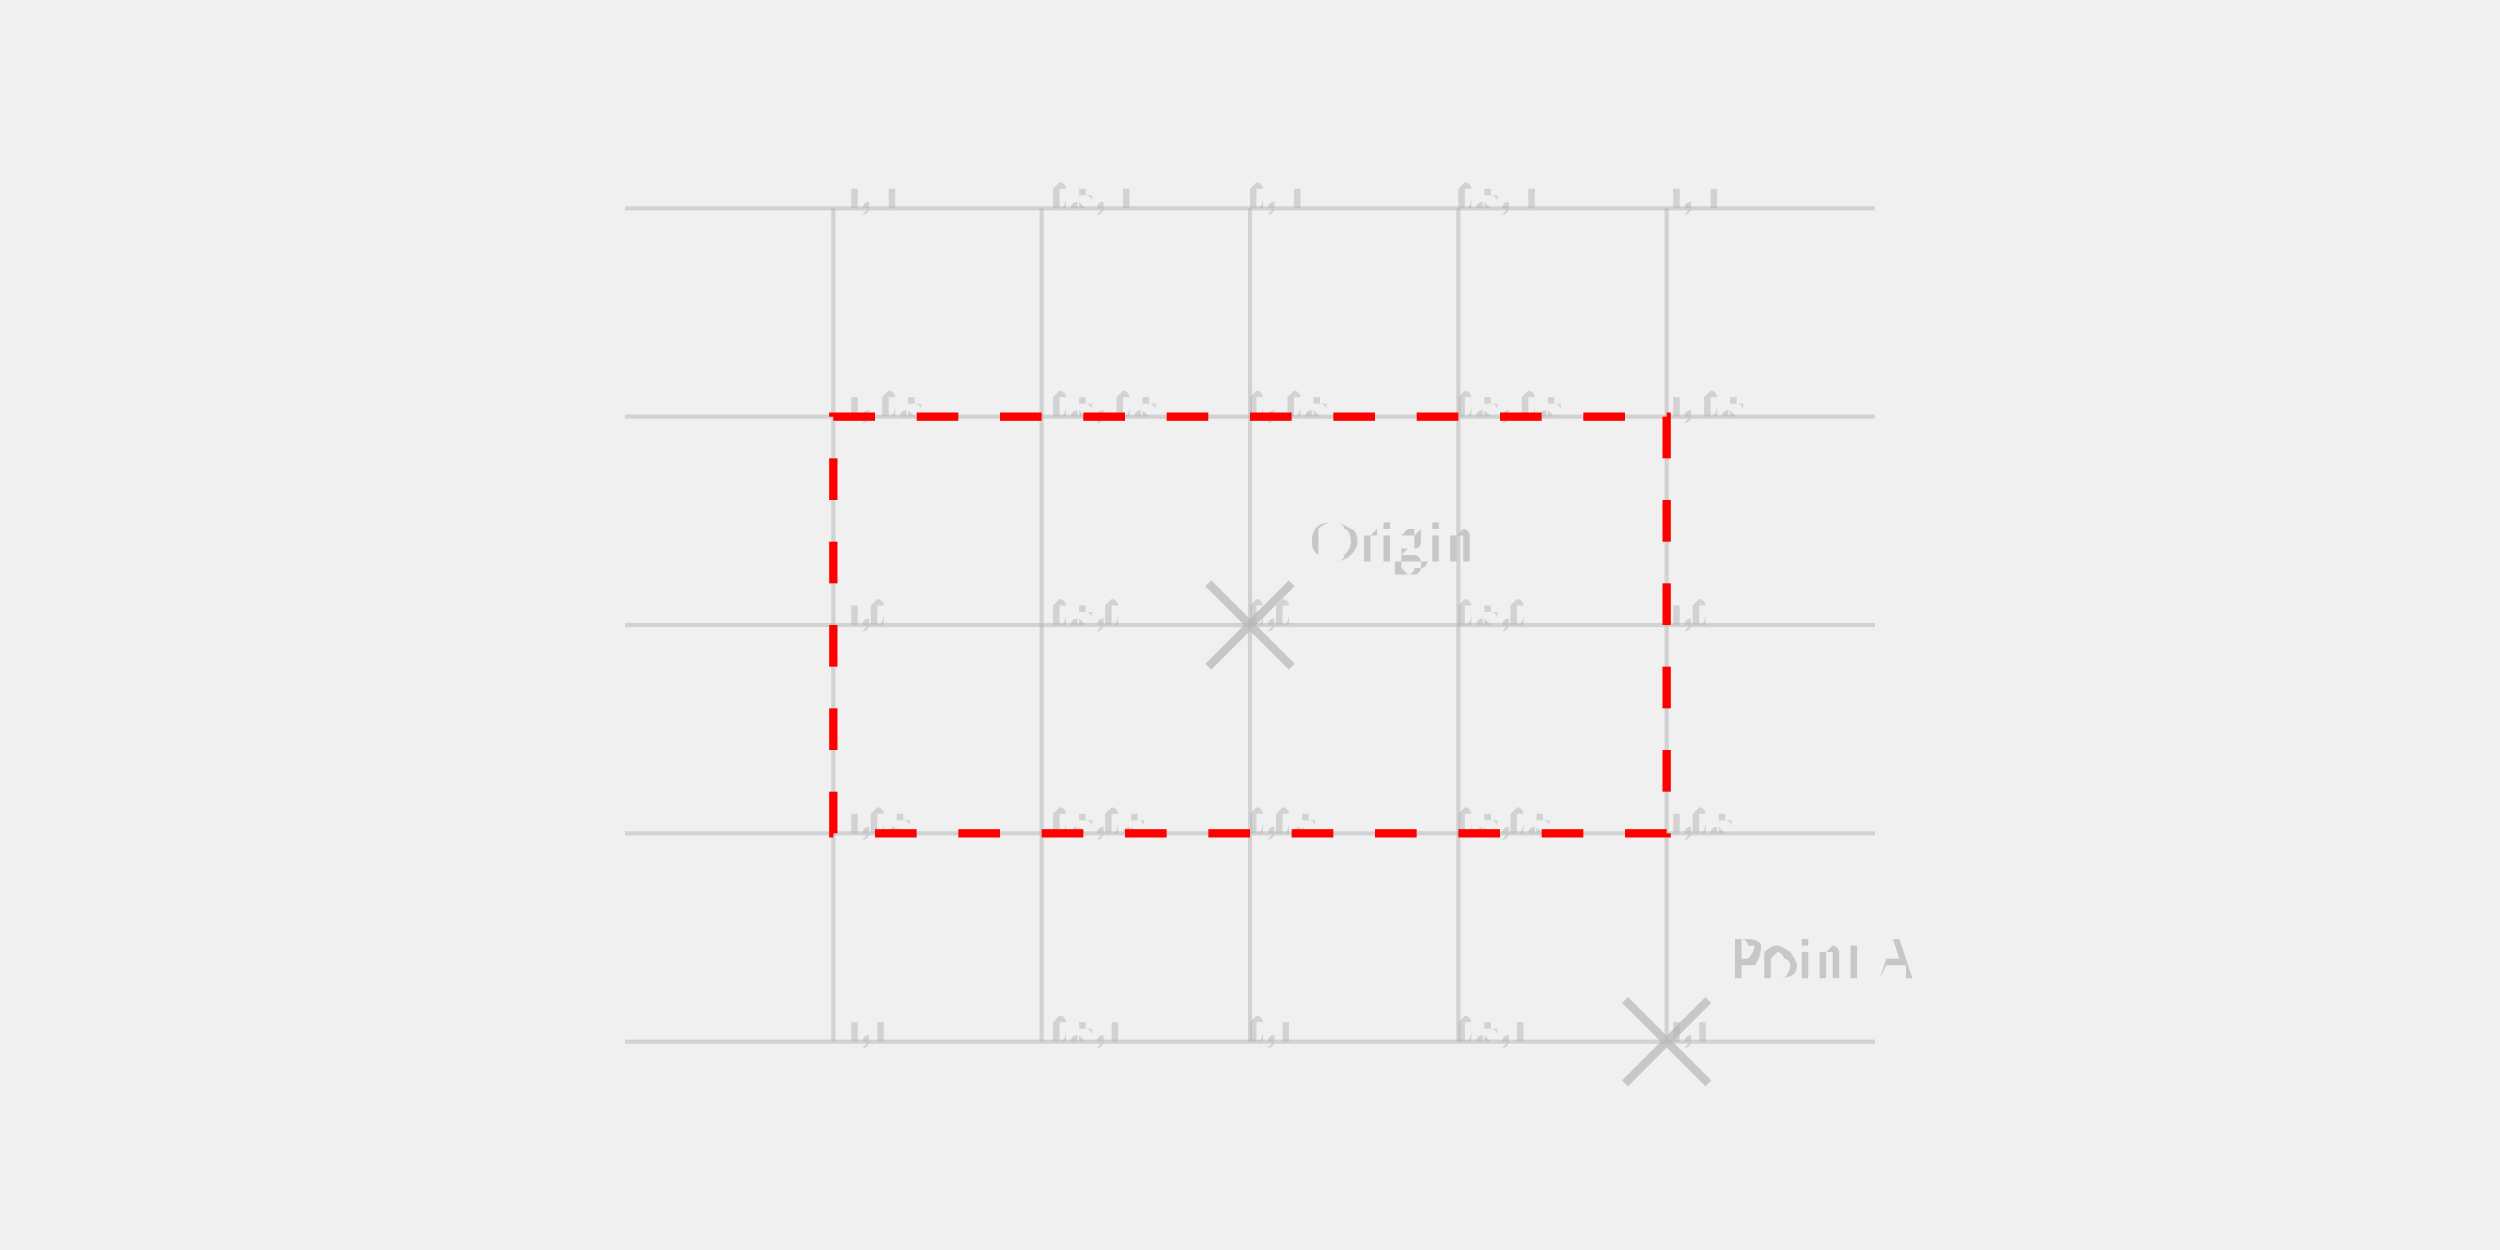
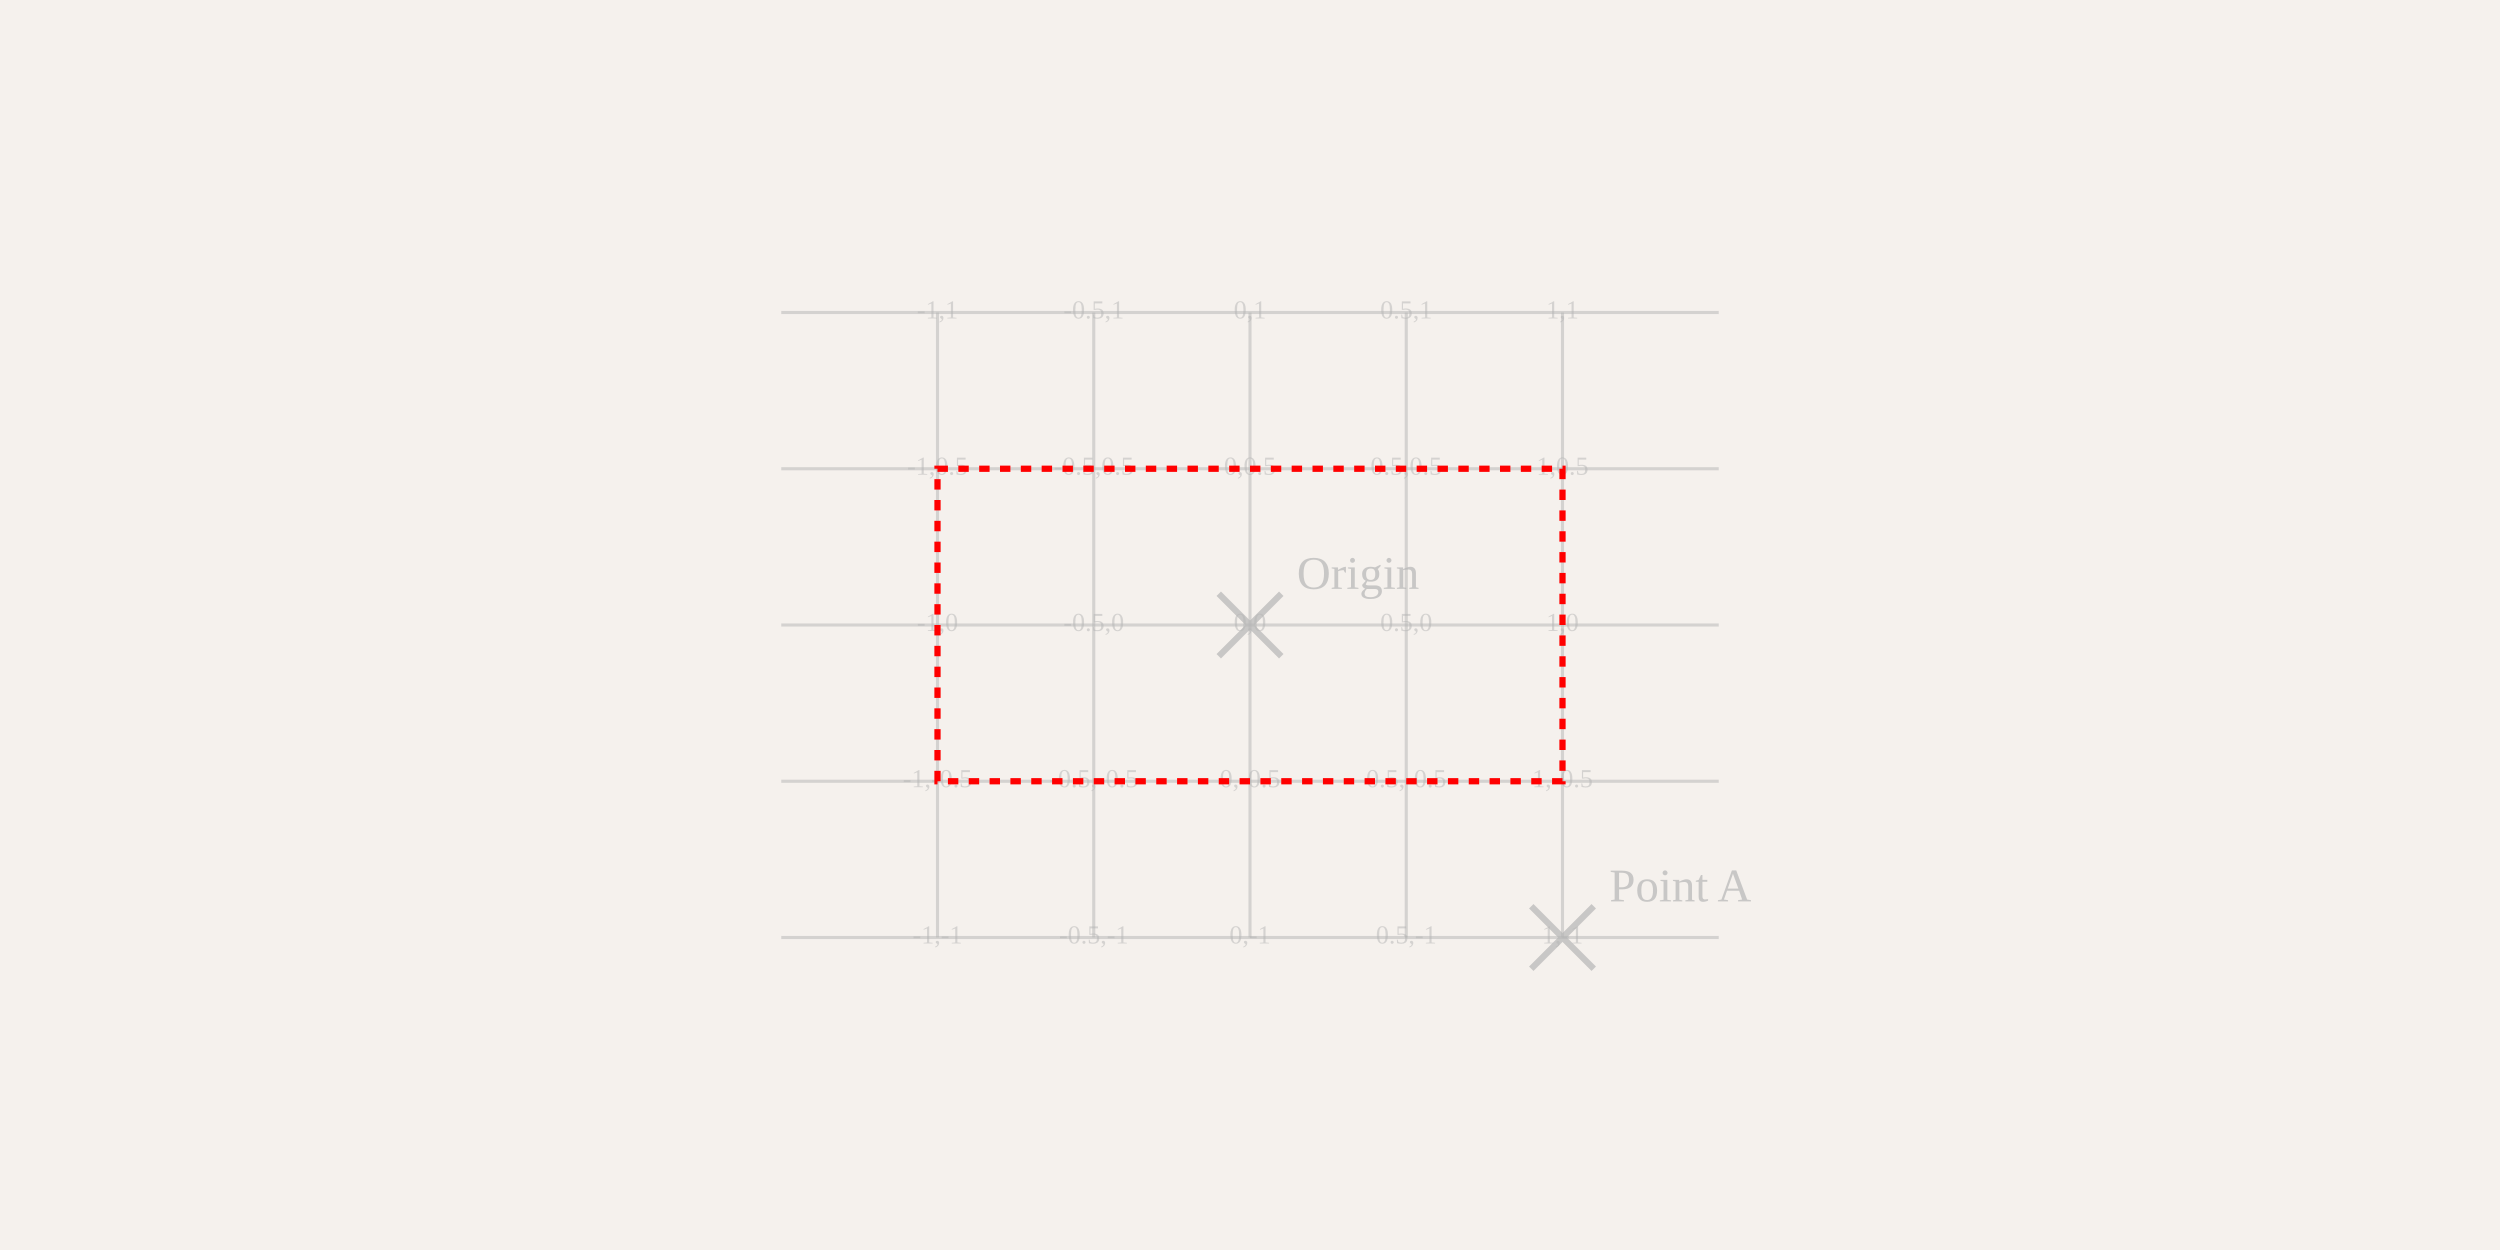
- <svg xmlns="http://www.w3.org/2000/svg" viewBox="-2 -1.5 4 3" width="1200" height="600" style="background-color: rgb(245, 241, 237)">
+ <svg xmlns="http://www.w3.org/2000/svg" width="1200" height="600" style="background-color: rgb(245, 241, 237)">
  <style>
-               .component { fill: none; stroke: rgb(132, 0, 0); stroke-width: 0.03; }
-               .chip { fill: rgb(255, 255, 194); stroke: rgb(132, 0, 0); stroke-width: 0.03; }
-               .component-pin { fill: none; stroke: rgb(132, 0, 0); stroke-width: 0.02; }
-               .trace { stroke: rgb(0, 150, 0); stroke-width: 0.02; fill: none; }
-               .text { font-family: Arial, sans-serif; font-size: 0.2px; fill: rgb(0, 150, 0); }
-               .pin-number { font-size: 0.15px; fill: rgb(169, 0, 0); }
+               .boundary { fill: rgb(245, 241, 237); }
+               .schematic-boundary { fill: none; stroke: #fff; stroke-width: 0.3; }
+               .component { fill: none; stroke: rgb(132, 0, 0); }
+               .chip { fill: rgb(255, 255, 194); stroke: rgb(132, 0, 0); }
+               .component-pin { fill: none; stroke: rgb(132, 0, 0); }
+               .trace { stroke: rgb(0, 150, 0); stroke-width: 3; fill: none; }
+               .text { font-family: Arial, sans-serif; font-size: 30px; fill: rgb(0, 150, 0); }
+               .pin-number { font-size: 22.5px; fill: rgb(169, 0, 0); }
              .port-label { fill: rgb(0, 100, 100); }
-               .component-name { font-size: 0.25px; fill: rgb(0, 100, 100); }
+               .component-name { font-size: 37.5px; fill: rgb(0, 100, 100); }
            </style>
+   <rect class="boundary" x="0" y="0" width="1200" height="600" />
  <g class="grid">
-     <line x1="-1" y1="-1" x2="-1" y2="1" stroke="rgb(181, 181, 181)" stroke-width="0.01" stroke-opacity="0.5" />
-     <line x1="-0.5" y1="-1" x2="-0.5" y2="1" stroke="rgb(181, 181, 181)" stroke-width="0.01" stroke-opacity="0.5" />
-     <line x1="0" y1="-1" x2="0" y2="1" stroke="rgb(181, 181, 181)" stroke-width="0.01" stroke-opacity="0.5" />
-     <line x1="0.5" y1="-1" x2="0.5" y2="1" stroke="rgb(181, 181, 181)" stroke-width="0.01" stroke-opacity="0.5" />
-     <line x1="1" y1="-1" x2="1" y2="1" stroke="rgb(181, 181, 181)" stroke-width="0.01" stroke-opacity="0.5" />
-     <line x1="-1.5" y1="-1" x2="1.5" y2="-1" stroke="rgb(181, 181, 181)" stroke-width="0.01" stroke-opacity="0.5" />
-     <line x1="-1.5" y1="-0.5" x2="1.5" y2="-0.5" stroke="rgb(181, 181, 181)" stroke-width="0.01" stroke-opacity="0.5" />
-     <line x1="-1.5" y1="0" x2="1.5" y2="0" stroke="rgb(181, 181, 181)" stroke-width="0.01" stroke-opacity="0.5" />
-     <line x1="-1.5" y1="0.5" x2="1.5" y2="0.5" stroke="rgb(181, 181, 181)" stroke-width="0.01" stroke-opacity="0.5" />
-     <line x1="-1.5" y1="1" x2="1.5" y2="1" stroke="rgb(181, 181, 181)" stroke-width="0.01" stroke-opacity="0.5" />
-     <text x="-1" y="-1" fill="rgb(181, 181, 181)" font-size="0.083" fill-opacity="0.5">-1,-1</text>
-     <text x="-1" y="-0.5" fill="rgb(181, 181, 181)" font-size="0.083" fill-opacity="0.5">-1,-0.5</text>
-     <text x="-1" y="0" fill="rgb(181, 181, 181)" font-size="0.083" fill-opacity="0.5">-1,0</text>
-     <text x="-1" y="0.5" fill="rgb(181, 181, 181)" font-size="0.083" fill-opacity="0.5">-1,0.5</text>
-     <text x="-1" y="1" fill="rgb(181, 181, 181)" font-size="0.083" fill-opacity="0.5">-1,1</text>
-     <text x="-0.5" y="-1" fill="rgb(181, 181, 181)" font-size="0.083" fill-opacity="0.5">-0.5,-1</text>
-     <text x="-0.5" y="-0.5" fill="rgb(181, 181, 181)" font-size="0.083" fill-opacity="0.5">-0.5,-0.5</text>
-     <text x="-0.5" y="0" fill="rgb(181, 181, 181)" font-size="0.083" fill-opacity="0.5">-0.5,0</text>
-     <text x="-0.5" y="0.5" fill="rgb(181, 181, 181)" font-size="0.083" fill-opacity="0.5">-0.5,0.5</text>
-     <text x="-0.5" y="1" fill="rgb(181, 181, 181)" font-size="0.083" fill-opacity="0.5">-0.5,1</text>
-     <text x="0" y="-1" fill="rgb(181, 181, 181)" font-size="0.083" fill-opacity="0.5">0,-1</text>
-     <text x="0" y="-0.5" fill="rgb(181, 181, 181)" font-size="0.083" fill-opacity="0.5">0,-0.5</text>
-     <text x="0" y="0" fill="rgb(181, 181, 181)" font-size="0.083" fill-opacity="0.5">0,0</text>
-     <text x="0" y="0.5" fill="rgb(181, 181, 181)" font-size="0.083" fill-opacity="0.5">0,0.5</text>
-     <text x="0" y="1" fill="rgb(181, 181, 181)" font-size="0.083" fill-opacity="0.5">0,1</text>
-     <text x="0.5" y="-1" fill="rgb(181, 181, 181)" font-size="0.083" fill-opacity="0.5">0.5,-1</text>
-     <text x="0.5" y="-0.5" fill="rgb(181, 181, 181)" font-size="0.083" fill-opacity="0.5">0.5,-0.5</text>
-     <text x="0.5" y="0" fill="rgb(181, 181, 181)" font-size="0.083" fill-opacity="0.5">0.5,0</text>
-     <text x="0.5" y="0.5" fill="rgb(181, 181, 181)" font-size="0.083" fill-opacity="0.5">0.5,0.5</text>
-     <text x="0.5" y="1" fill="rgb(181, 181, 181)" font-size="0.083" fill-opacity="0.5">0.5,1</text>
-     <text x="1" y="-1" fill="rgb(181, 181, 181)" font-size="0.083" fill-opacity="0.5">1,-1</text>
-     <text x="1" y="-0.5" fill="rgb(181, 181, 181)" font-size="0.083" fill-opacity="0.5">1,-0.5</text>
-     <text x="1" y="0" fill="rgb(181, 181, 181)" font-size="0.083" fill-opacity="0.5">1,0</text>
-     <text x="1" y="0.5" fill="rgb(181, 181, 181)" font-size="0.083" fill-opacity="0.5">1,0.5</text>
-     <text x="1" y="1" fill="rgb(181, 181, 181)" font-size="0.083" fill-opacity="0.5">1,1</text>
+     <line x1="450" y1="450" x2="450" y2="150" stroke="rgb(181, 181, 181)" stroke-width="1.5" stroke-opacity="0.5" />
+     <line x1="525" y1="450" x2="525" y2="150" stroke="rgb(181, 181, 181)" stroke-width="1.5" stroke-opacity="0.5" />
+     <line x1="600" y1="450" x2="600" y2="150" stroke="rgb(181, 181, 181)" stroke-width="1.5" stroke-opacity="0.5" />
+     <line x1="675" y1="450" x2="675" y2="150" stroke="rgb(181, 181, 181)" stroke-width="1.5" stroke-opacity="0.5" />
+     <line x1="750" y1="450" x2="750" y2="150" stroke="rgb(181, 181, 181)" stroke-width="1.5" stroke-opacity="0.5" />
+     <line x1="375" y1="450" x2="825" y2="450" stroke="rgb(181, 181, 181)" stroke-width="1.5" stroke-opacity="0.5" />
+     <line x1="375" y1="375" x2="825" y2="375" stroke="rgb(181, 181, 181)" stroke-width="1.5" stroke-opacity="0.5" />
+     <line x1="375" y1="300" x2="825" y2="300" stroke="rgb(181, 181, 181)" stroke-width="1.5" stroke-opacity="0.5" />
+     <line x1="375" y1="225" x2="825" y2="225" stroke="rgb(181, 181, 181)" stroke-width="1.5" stroke-opacity="0.5" />
+     <line x1="375" y1="150" x2="825" y2="150" stroke="rgb(181, 181, 181)" stroke-width="1.5" stroke-opacity="0.5" />
+     <text x="450" y="450" fill="rgb(181, 181, 181)" font-size="12.5" fill-opacity="0.5" text-anchor="middle" dominant-baseline="middle">-1,-1</text>
+     <text x="450" y="375" fill="rgb(181, 181, 181)" font-size="12.5" fill-opacity="0.5" text-anchor="middle" dominant-baseline="middle">-1,-0.5</text>
+     <text x="450" y="300" fill="rgb(181, 181, 181)" font-size="12.5" fill-opacity="0.5" text-anchor="middle" dominant-baseline="middle">-1,0</text>
+     <text x="450" y="225" fill="rgb(181, 181, 181)" font-size="12.5" fill-opacity="0.5" text-anchor="middle" dominant-baseline="middle">-1,0.5</text>
+     <text x="450" y="150" fill="rgb(181, 181, 181)" font-size="12.5" fill-opacity="0.5" text-anchor="middle" dominant-baseline="middle">-1,1</text>
+     <text x="525" y="450" fill="rgb(181, 181, 181)" font-size="12.5" fill-opacity="0.5" text-anchor="middle" dominant-baseline="middle">-0.5,-1</text>
+     <text x="525" y="375" fill="rgb(181, 181, 181)" font-size="12.5" fill-opacity="0.5" text-anchor="middle" dominant-baseline="middle">-0.5,-0.5</text>
+     <text x="525" y="300" fill="rgb(181, 181, 181)" font-size="12.5" fill-opacity="0.5" text-anchor="middle" dominant-baseline="middle">-0.5,0</text>
+     <text x="525" y="225" fill="rgb(181, 181, 181)" font-size="12.5" fill-opacity="0.5" text-anchor="middle" dominant-baseline="middle">-0.5,0.5</text>
+     <text x="525" y="150" fill="rgb(181, 181, 181)" font-size="12.5" fill-opacity="0.5" text-anchor="middle" dominant-baseline="middle">-0.5,1</text>
+     <text x="600" y="450" fill="rgb(181, 181, 181)" font-size="12.5" fill-opacity="0.5" text-anchor="middle" dominant-baseline="middle">0,-1</text>
+     <text x="600" y="375" fill="rgb(181, 181, 181)" font-size="12.5" fill-opacity="0.5" text-anchor="middle" dominant-baseline="middle">0,-0.5</text>
+     <text x="600" y="300" fill="rgb(181, 181, 181)" font-size="12.5" fill-opacity="0.5" text-anchor="middle" dominant-baseline="middle">0,0</text>
+     <text x="600" y="225" fill="rgb(181, 181, 181)" font-size="12.5" fill-opacity="0.5" text-anchor="middle" dominant-baseline="middle">0,0.5</text>
+     <text x="600" y="150" fill="rgb(181, 181, 181)" font-size="12.5" fill-opacity="0.5" text-anchor="middle" dominant-baseline="middle">0,1</text>
+     <text x="675" y="450" fill="rgb(181, 181, 181)" font-size="12.5" fill-opacity="0.5" text-anchor="middle" dominant-baseline="middle">0.5,-1</text>
+     <text x="675" y="375" fill="rgb(181, 181, 181)" font-size="12.5" fill-opacity="0.5" text-anchor="middle" dominant-baseline="middle">0.5,-0.5</text>
+     <text x="675" y="300" fill="rgb(181, 181, 181)" font-size="12.5" fill-opacity="0.5" text-anchor="middle" dominant-baseline="middle">0.5,0</text>
+     <text x="675" y="225" fill="rgb(181, 181, 181)" font-size="12.5" fill-opacity="0.5" text-anchor="middle" dominant-baseline="middle">0.5,0.5</text>
+     <text x="675" y="150" fill="rgb(181, 181, 181)" font-size="12.5" fill-opacity="0.5" text-anchor="middle" dominant-baseline="middle">0.5,1</text>
+     <text x="750" y="450" fill="rgb(181, 181, 181)" font-size="12.5" fill-opacity="0.5" text-anchor="middle" dominant-baseline="middle">1,-1</text>
+     <text x="750" y="375" fill="rgb(181, 181, 181)" font-size="12.5" fill-opacity="0.5" text-anchor="middle" dominant-baseline="middle">1,-0.5</text>
+     <text x="750" y="300" fill="rgb(181, 181, 181)" font-size="12.5" fill-opacity="0.5" text-anchor="middle" dominant-baseline="middle">1,0</text>
+     <text x="750" y="225" fill="rgb(181, 181, 181)" font-size="12.5" fill-opacity="0.5" text-anchor="middle" dominant-baseline="middle">1,0.5</text>
+     <text x="750" y="150" fill="rgb(181, 181, 181)" font-size="12.5" fill-opacity="0.5" text-anchor="middle" dominant-baseline="middle">1,1</text>
  </g>
  <g class="labeled-points">
-     <path d="M-0.1,-0.1 L0.1,0.1 M-0.1,0.1 L0.1,-0.1" stroke="rgb(181, 181, 181)" stroke-width="0.02" stroke-opacity="0.7" />
-     <text x="0.15" y="-0.15" fill="rgb(181, 181, 181)" font-size="0.15" fill-opacity="0.7">Origin</text>
-     <path d="M0.9,0.9 L1.1,1.1 M0.9,1.1 L1.1,0.9" stroke="rgb(181, 181, 181)" stroke-width="0.02" stroke-opacity="0.7" />
-     <text x="1.15" y="0.85" fill="rgb(181, 181, 181)" font-size="0.15" fill-opacity="0.7">Point A</text>
+     <path d="M585,285 L615,315 M585,315 L615,285" stroke="rgb(181, 181, 181)" stroke-width="3" stroke-opacity="0.7" />
+     <text x="622.5" y="277.5" fill="rgb(181, 181, 181)" font-size="22.5" fill-opacity="0.7" text-anchor="start" dominant-baseline="middle">Origin</text>
+     <path d="M735,435 L765,465 M735,465 L765,435" stroke="rgb(181, 181, 181)" stroke-width="3" stroke-opacity="0.7" />
+     <text x="772.5" y="427.5" fill="rgb(181, 181, 181)" font-size="22.5" fill-opacity="0.7" text-anchor="start" dominant-baseline="middle">Point A</text>
  </g>
-   <rect x="-1" y="-0.5" width="2" height="1" fill="none" stroke="red" stroke-width="0.02" stroke-dasharray="0.1,0.1">
-     <text x="0" y="-0.6" text-anchor="middle" font-size="0.2" fill="red">Test Box</text>
+   <rect x="450" y="225" width="300" height="150" fill="none" stroke="red" stroke-width="3" stroke-dasharray="5,5">
+     <text x="600" y="290" text-anchor="middle" font-size="30" fill="red">Test Box</text>
  </rect>
</svg>
